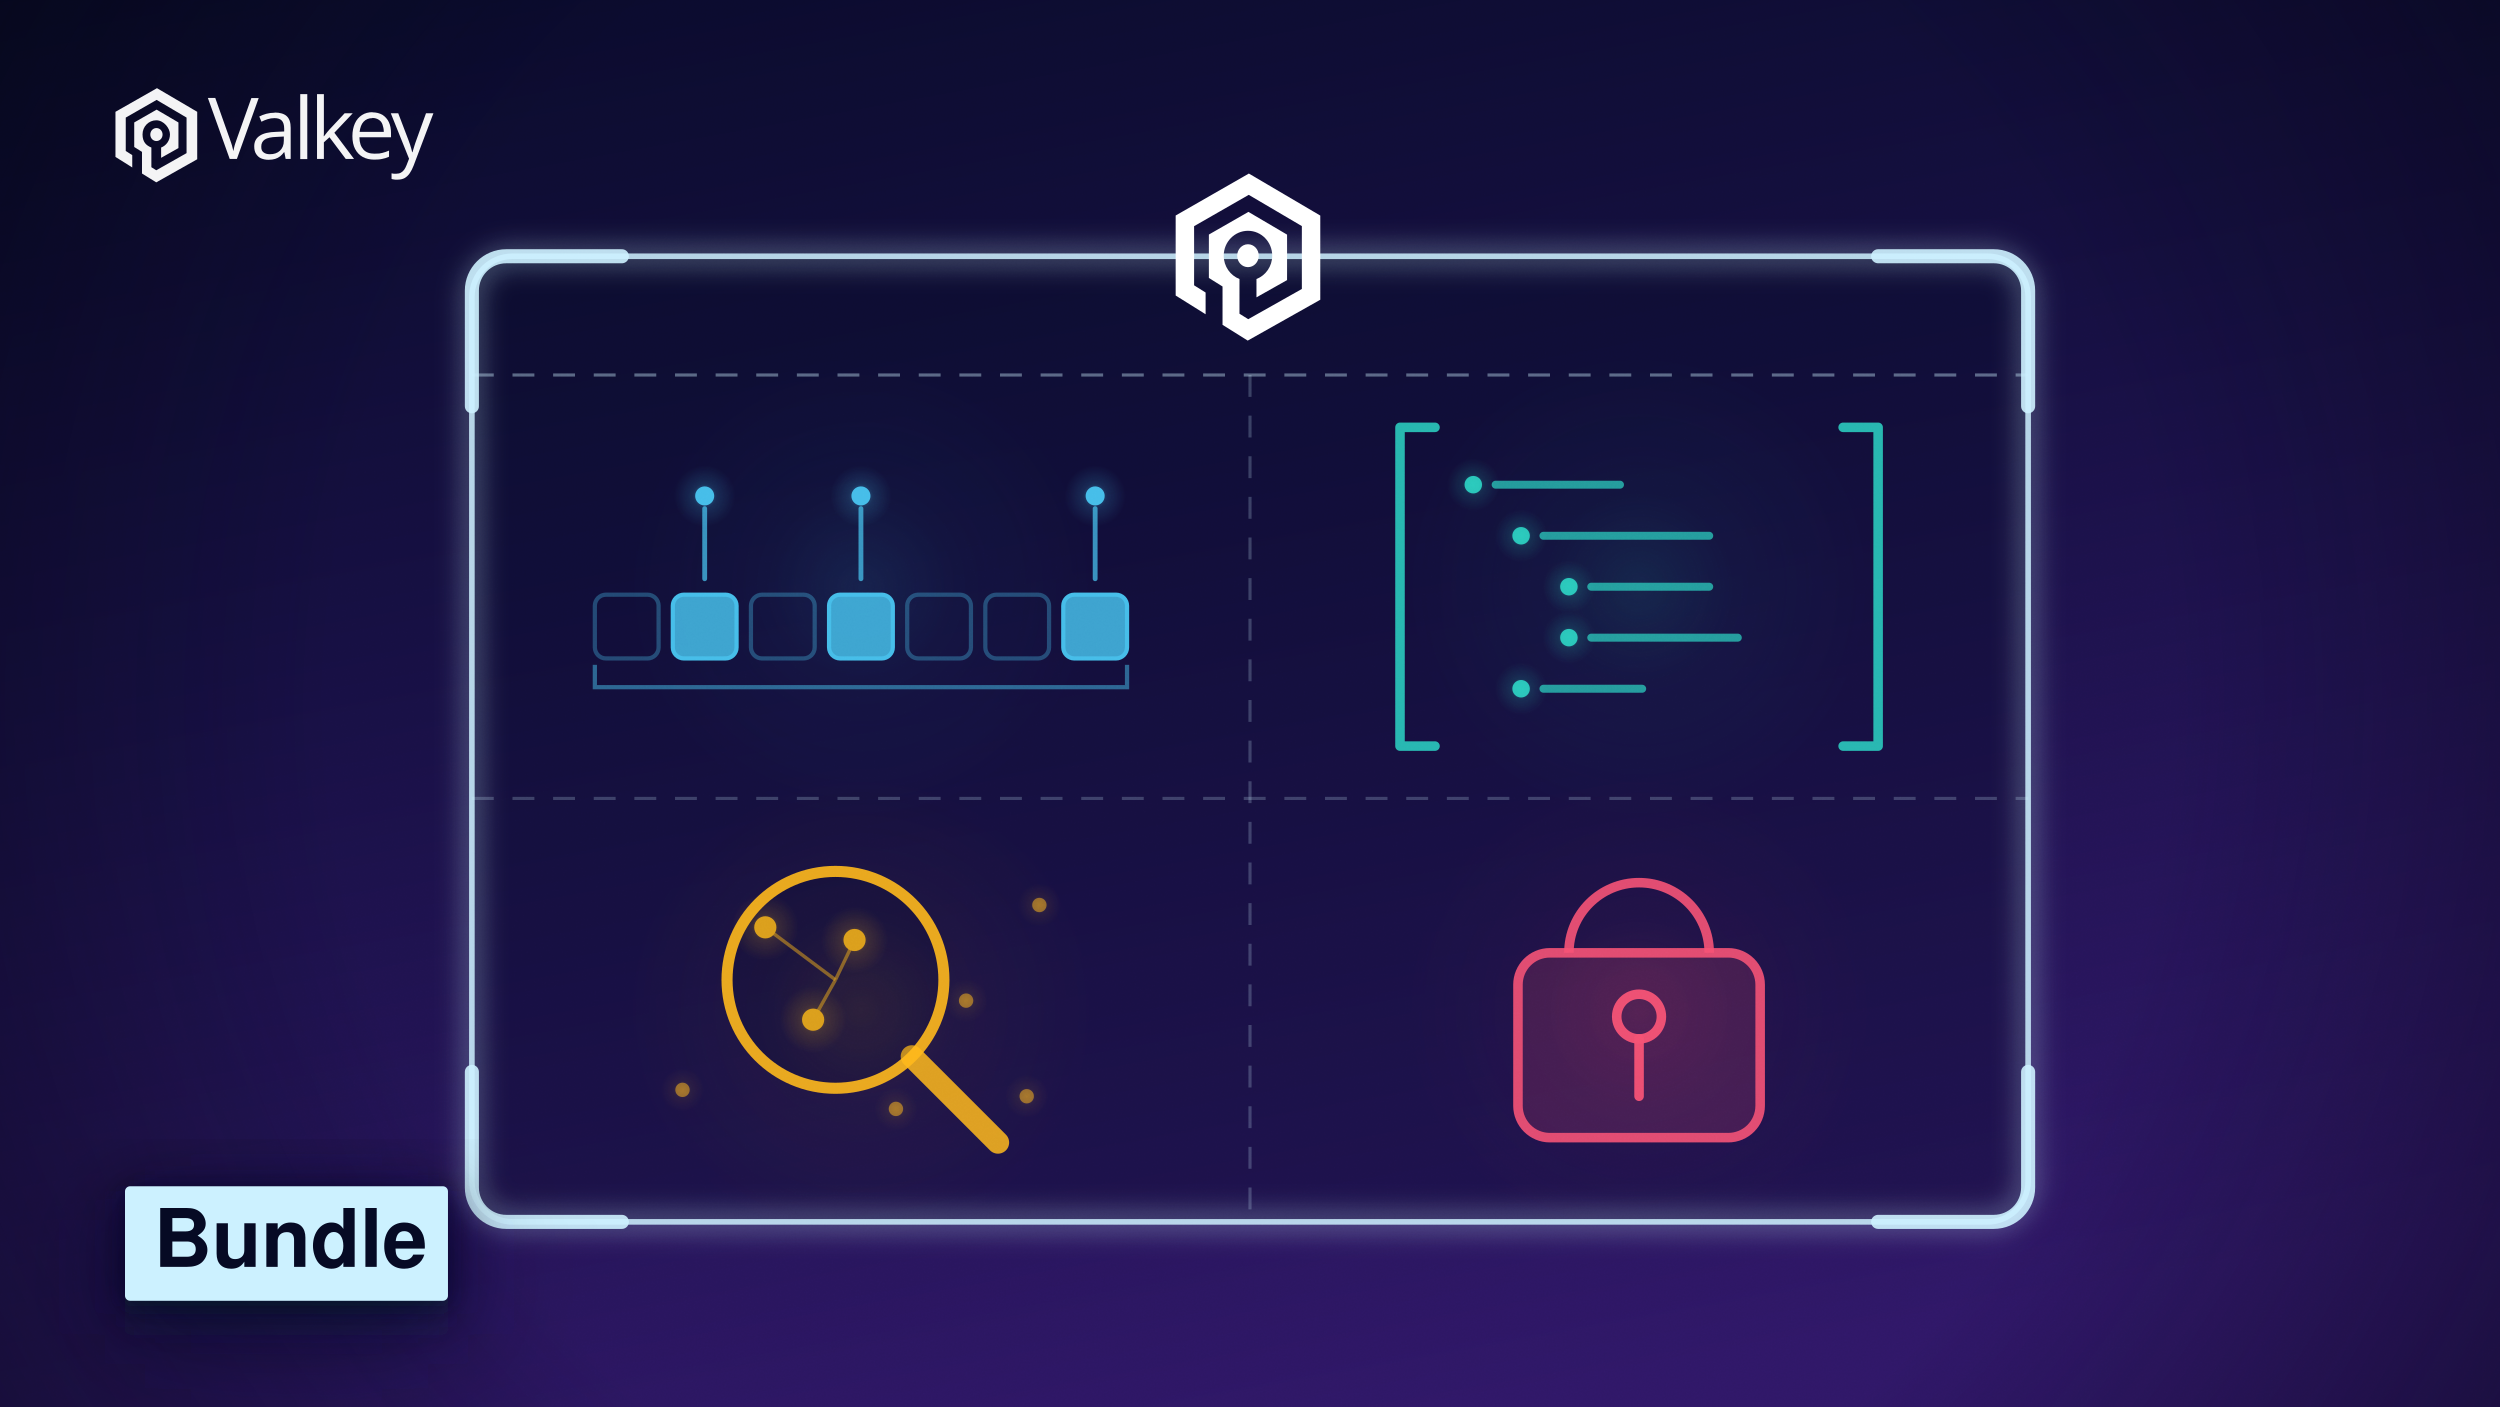
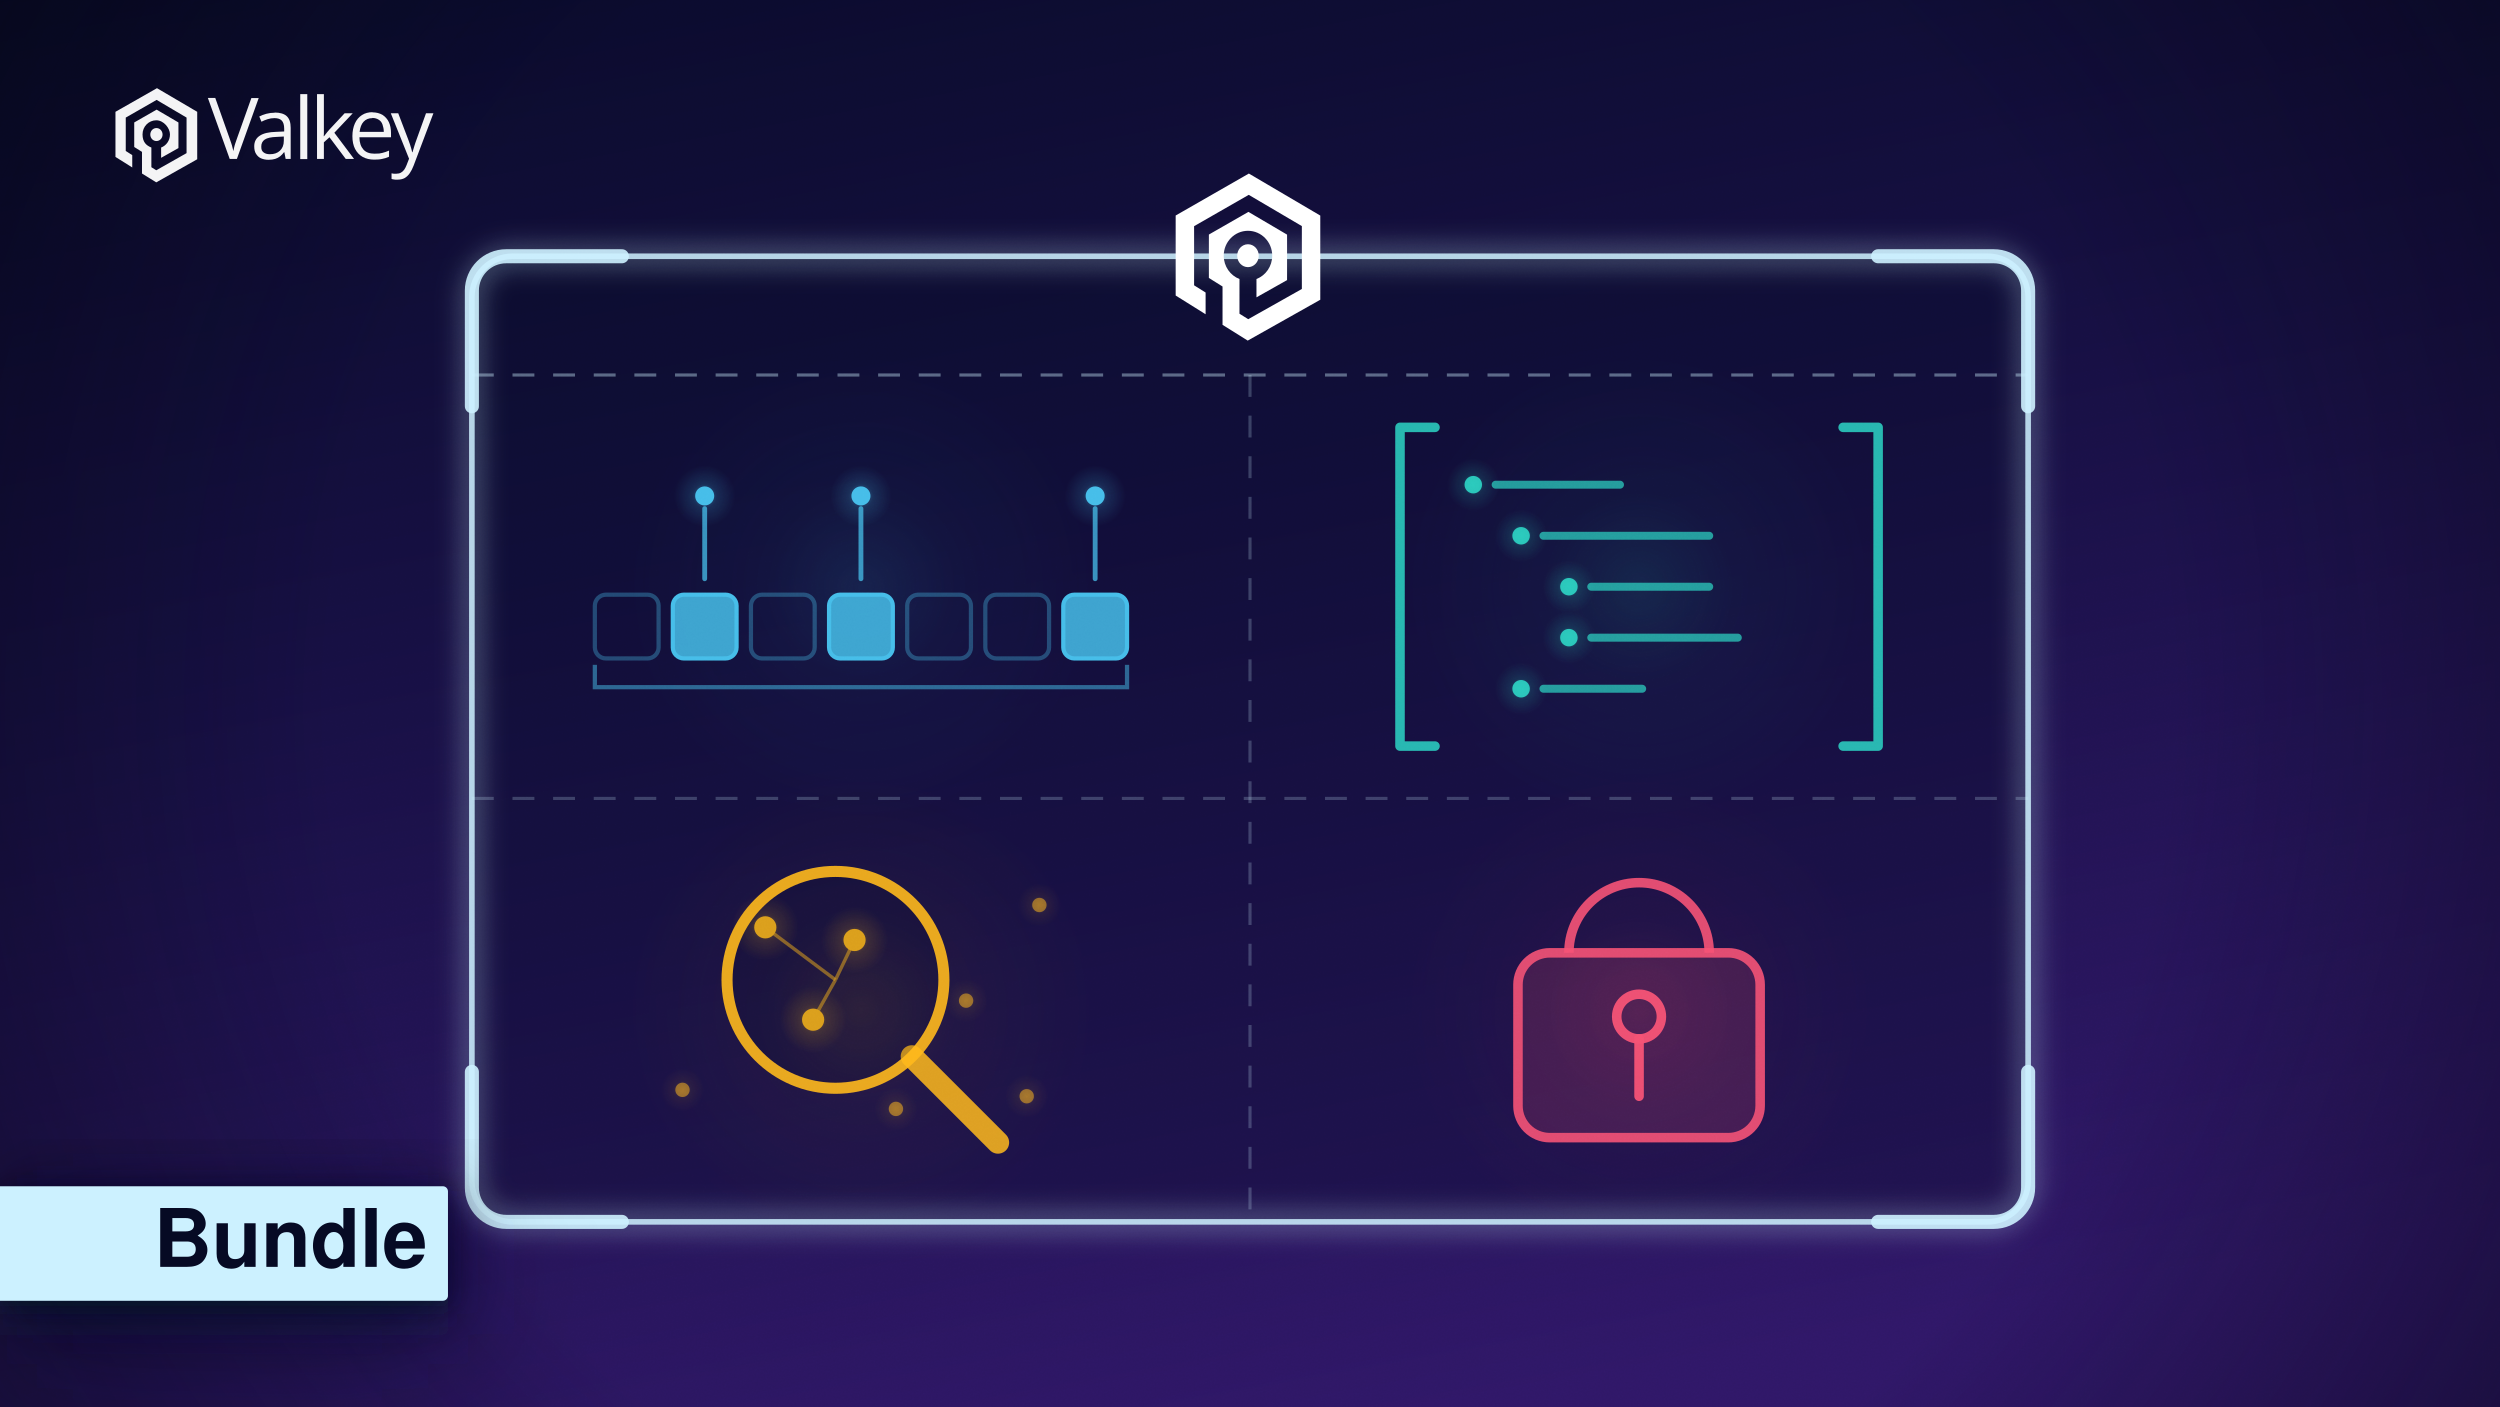
<svg xmlns="http://www.w3.org/2000/svg" width="1920" height="1080" viewBox="160 90 1600 900">
  <defs>
    <linearGradient id="sky" x1="0" y1="0" x2="0.32" y2="1">
      <stop offset="0" stop-color="#060A24" />
      <stop offset="0.48" stop-color="#171043" />
      <stop offset="1" stop-color="#301868" />
    </linearGradient>
    <radialGradient id="vignette" gradientUnits="userSpaceOnUse" cx="960" cy="540" r="1180">
      <stop offset="0.5" stop-color="#03040F" stop-opacity="0" />
      <stop offset="1" stop-color="#03040F" stop-opacity="0.8" />
    </radialGradient>
    <radialGradient id="scrim">
      <stop offset="0" stop-color="#060A24" stop-opacity="0.72" />
      <stop offset="0.6" stop-color="#060A24" stop-opacity="0.45" />
      <stop offset="1" stop-color="#060A24" stop-opacity="0" />
    </radialGradient>
    <filter id="grain" x="0" y="0" width="100%" height="100%">
      <feTurbulence type="fractalNoise" baseFrequency="0.85" numOctaves="4" stitchTiles="stitch" />
      <feColorMatrix type="saturate" values="0" />
    </filter>
    <radialGradient id="h-cyan">
      <stop offset="0" stop-color="#46BDE9" stop-opacity="0.75" />
      <stop offset="0.4" stop-color="#46BDE9" stop-opacity="0.22" />
      <stop offset="1" stop-color="#46BDE9" stop-opacity="0" />
    </radialGradient>
    <radialGradient id="h-ice">
      <stop offset="0" stop-color="#CCF1FF" stop-opacity="0.75" />
      <stop offset="0.4" stop-color="#CCF1FF" stop-opacity="0.22" />
      <stop offset="1" stop-color="#CCF1FF" stop-opacity="0" />
    </radialGradient>
    <radialGradient id="h-mint">
      <stop offset="0" stop-color="#2CD5C4" stop-opacity="0.75" />
      <stop offset="0.4" stop-color="#2CD5C4" stop-opacity="0.22" />
      <stop offset="1" stop-color="#2CD5C4" stop-opacity="0" />
    </radialGradient>
    <radialGradient id="h-coral">
      <stop offset="0" stop-color="#F65275" stop-opacity="0.75" />
      <stop offset="0.4" stop-color="#F65275" stop-opacity="0.22" />
      <stop offset="1" stop-color="#F65275" stop-opacity="0" />
    </radialGradient>
    <radialGradient id="h-violet">
      <stop offset="0" stop-color="#963CBD" stop-opacity="0.75" />
      <stop offset="0.4" stop-color="#963CBD" stop-opacity="0.22" />
      <stop offset="1" stop-color="#963CBD" stop-opacity="0" />
    </radialGradient>
    <radialGradient id="h-gold">
      <stop offset="0" stop-color="#FFB81C" stop-opacity="0.75" />
      <stop offset="0.4" stop-color="#FFB81C" stop-opacity="0.22" />
      <stop offset="1" stop-color="#FFB81C" stop-opacity="0" />
    </radialGradient>
    <filter id="blur3" x="-70%" y="-70%" width="240%" height="240%">
      <feGaussianBlur stdDeviation="3" />
    </filter>
    <filter id="blur8" x="-70%" y="-70%" width="240%" height="240%">
      <feGaussianBlur stdDeviation="8" />
    </filter>
    <filter id="blur18" x="-70%" y="-70%" width="240%" height="240%">
      <feGaussianBlur stdDeviation="18" />
    </filter>
    <filter id="blur40" x="-70%" y="-70%" width="240%" height="240%">
      <feGaussianBlur stdDeviation="40" />
    </filter>
  </defs>
  <rect width="1920" height="1080" fill="url(#sky)" />
  <circle cx="711" cy="465.5" r="150" fill="url(#h-cyan)" opacity="0.22" />
  <circle cx="1209" cy="465.5" r="150" fill="url(#h-mint)" opacity="0.22" />
  <circle cx="711" cy="736.5" r="150" fill="url(#h-gold)" opacity="0.22" />
  <circle cx="1209" cy="736.5" r="150" fill="url(#h-coral)" opacity="0.22" />
  <rect x="462" y="254" width="996" height="618" rx="26" fill="#060A24" fill-opacity="0.3" />
  <g>
    <rect x="540.7" y="470.6" width="40.8" height="40.8" rx="7.1" fill="#46BDE9" fill-opacity="0" stroke="#46BDE9" stroke-width="2.7" opacity="0.34" />
    <rect x="590.6" y="470.6" width="40.8" height="40.8" rx="7.1" fill="#46BDE9" fill-opacity="0.85" stroke="#46BDE9" stroke-width="2.7" opacity="1" />
    <rect x="640.6" y="470.6" width="40.8" height="40.8" rx="7.1" fill="#46BDE9" fill-opacity="0" stroke="#46BDE9" stroke-width="2.7" opacity="0.34" />
    <rect x="690.6" y="470.6" width="40.8" height="40.8" rx="7.1" fill="#46BDE9" fill-opacity="0.85" stroke="#46BDE9" stroke-width="2.7" opacity="1" />
    <rect x="740.6" y="470.6" width="40.8" height="40.8" rx="7.1" fill="#46BDE9" fill-opacity="0" stroke="#46BDE9" stroke-width="2.7" opacity="0.34" />
    <rect x="790.6" y="470.6" width="40.8" height="40.8" rx="7.1" fill="#46BDE9" fill-opacity="0" stroke="#46BDE9" stroke-width="2.7" opacity="0.34" />
    <rect x="840.5" y="470.6" width="40.8" height="40.8" rx="7.1" fill="#46BDE9" fill-opacity="0.85" stroke="#46BDE9" stroke-width="2.7" opacity="1" />
    <line x1="611" y1="415.5" x2="611" y2="460.4" stroke="#46BDE9" stroke-width="3.1" stroke-linecap="round" opacity="0.75" />
    <circle cx="611" cy="407.4" r="19.6" fill="url(#h-cyan)" opacity="0.7" />
    <circle cx="611" cy="407.4" r="6.1" fill="#46BDE9" opacity="1" />
    <line x1="711" y1="415.5" x2="711" y2="460.4" stroke="#46BDE9" stroke-width="3.1" stroke-linecap="round" opacity="0.75" />
    <circle cx="711" cy="407.4" r="19.6" fill="url(#h-cyan)" opacity="0.7" />
    <circle cx="711" cy="407.4" r="6.1" fill="#46BDE9" opacity="1" />
    <line x1="860.9" y1="415.5" x2="860.9" y2="460.4" stroke="#46BDE9" stroke-width="3.1" stroke-linecap="round" opacity="0.75" />
    <circle cx="860.9" cy="407.4" r="19.6" fill="url(#h-cyan)" opacity="0.7" />
    <circle cx="860.9" cy="407.4" r="6.1" fill="#46BDE9" opacity="1" />
    <path d="M 540.7 515.5 L 540.7 529.8 L 881.3 529.8 L 881.3 515.5" fill="none" stroke="#46BDE9" stroke-width="2.7" opacity="0.5" />
    <path d="M 1078.4 363.5 L 1056 363.5 L 1056 567.5 L 1078.4 567.5" fill="none" stroke="#2CD5C4" stroke-width="6.1" stroke-linecap="round" stroke-linejoin="round" opacity="0.85" />
    <path d="M 1339.6 363.5 L 1362 363.5 L 1362 567.5 L 1339.6 567.5" fill="none" stroke="#2CD5C4" stroke-width="6.1" stroke-linecap="round" stroke-linejoin="round" opacity="0.85" />
    <line x1="1117.2" y1="400.2" x2="1196.8" y2="400.2" stroke="#2CD5C4" stroke-width="5.1" stroke-linecap="round" opacity="0.7" />
    <circle cx="1102.9" cy="400.2" r="16.8" fill="url(#h-mint)" opacity="0.6" />
    <circle cx="1102.9" cy="400.2" r="5.6" fill="#2CD5C4" opacity="0.9" />
    <line x1="1147.8" y1="432.9" x2="1253.9" y2="432.9" stroke="#2CD5C4" stroke-width="5.1" stroke-linecap="round" opacity="0.7" />
    <circle cx="1133.5" cy="432.9" r="16.8" fill="url(#h-mint)" opacity="0.6" />
    <circle cx="1133.5" cy="432.9" r="5.6" fill="#2CD5C4" opacity="0.9" />
    <line x1="1178.4" y1="465.5" x2="1253.9" y2="465.5" stroke="#2CD5C4" stroke-width="5.1" stroke-linecap="round" opacity="0.7" />
    <circle cx="1164.1" cy="465.5" r="16.8" fill="url(#h-mint)" opacity="0.6" />
    <circle cx="1164.1" cy="465.5" r="5.6" fill="#2CD5C4" opacity="0.9" />
    <line x1="1178.4" y1="498.1" x2="1272.2" y2="498.1" stroke="#2CD5C4" stroke-width="5.1" stroke-linecap="round" opacity="0.7" />
    <circle cx="1164.1" cy="498.1" r="16.8" fill="url(#h-mint)" opacity="0.6" />
    <circle cx="1164.1" cy="498.1" r="5.6" fill="#2CD5C4" opacity="0.9" />
    <line x1="1147.8" y1="530.8" x2="1211" y2="530.8" stroke="#2CD5C4" stroke-width="5.1" stroke-linecap="round" opacity="0.7" />
    <circle cx="1133.5" cy="530.8" r="16.8" fill="url(#h-mint)" opacity="0.6" />
    <circle cx="1133.5" cy="530.8" r="5.6" fill="#2CD5C4" opacity="0.9" />
    <circle cx="596.8" cy="787.5" r="13.8" fill="url(#h-gold)" opacity="0.3" />
    <circle cx="596.8" cy="787.5" r="4.6" fill="#FFB81C" opacity="0.5" />
    <line x1="694.7" y1="717.1" x2="649.8" y2="683.5" stroke="#FFB81C" stroke-width="2.2" opacity="0.55" />
    <circle cx="649.8" cy="683.5" r="21.4" fill="url(#h-gold)" opacity="0.7" />
    <circle cx="649.8" cy="683.5" r="7.1" fill="#FFB81C" opacity="1" />
    <line x1="694.7" y1="717.1" x2="680.4" y2="742.6" stroke="#FFB81C" stroke-width="2.2" opacity="0.55" />
    <circle cx="680.4" cy="742.6" r="21.4" fill="url(#h-gold)" opacity="0.7" />
    <circle cx="680.4" cy="742.6" r="7.1" fill="#FFB81C" opacity="1" />
    <line x1="694.7" y1="717.1" x2="706.9" y2="691.6" stroke="#FFB81C" stroke-width="2.2" opacity="0.55" />
    <circle cx="706.9" cy="691.6" r="21.4" fill="url(#h-gold)" opacity="0.7" />
    <circle cx="706.9" cy="691.6" r="7.1" fill="#FFB81C" opacity="1" />
    <circle cx="733.4" cy="799.7" r="13.8" fill="url(#h-gold)" opacity="0.3" />
    <circle cx="733.4" cy="799.7" r="4.6" fill="#FFB81C" opacity="0.5" />
    <circle cx="778.3" cy="730.4" r="13.8" fill="url(#h-gold)" opacity="0.3" />
    <circle cx="778.3" cy="730.4" r="4.6" fill="#FFB81C" opacity="0.5" />
    <circle cx="817.1" cy="791.6" r="13.8" fill="url(#h-gold)" opacity="0.3" />
    <circle cx="817.1" cy="791.6" r="4.6" fill="#FFB81C" opacity="0.5" />
    <circle cx="825.2" cy="669.2" r="13.8" fill="url(#h-gold)" opacity="0.3" />
    <circle cx="825.2" cy="669.2" r="4.6" fill="#FFB81C" opacity="0.5" />
    <line x1="743.6" y1="766.1" x2="798.7" y2="821.2" stroke="#FFB81C" stroke-width="14.3" stroke-linecap="round" opacity="0.85" />
    <circle cx="694.7" cy="717.1" r="69.4" fill="#060A24" fill-opacity="0.16" stroke="#FFB81C" stroke-width="7.1" opacity="0.9" />
    <path d="M 1164.1 699.8 A 44.9 44.9 0 0 1 1253.9 699.8" fill="none" stroke="#F65275" stroke-width="6.1" opacity="0.9" />
    <rect x="1131.5" y="699.8" width="155" height="118.3" rx="20.4" fill="#F65275" fill-opacity="0.18" stroke="#F65275" stroke-width="6.1" opacity="0.9" />
    <circle cx="1209" cy="740.6" r="14.3" fill="none" stroke="#F65275" stroke-width="6.1" opacity="0.95" />
    <line x1="1209" y1="754.9" x2="1209" y2="791.6" stroke="#F65275" stroke-width="6.1" stroke-linecap="round" opacity="0.95" />
  </g>
  <rect x="462" y="254" width="996" height="618" rx="26" fill="none" stroke="#CCF1FF" stroke-width="14" opacity="0.28" filter="url(#blur8)" />
  <rect x="462" y="254" width="996" height="618" rx="26" fill="none" stroke="#CCF1FF" stroke-width="3.6" opacity="0.85" />
  <line x1="462" y1="330" x2="1458" y2="330" stroke="#CCF1FF" stroke-width="2" stroke-dasharray="14 12" opacity="0.4" />
  <line x1="960" y1="330" x2="960" y2="872" stroke="#CCF1FF" stroke-width="2" stroke-dasharray="14 12" opacity="0.22" />
  <line x1="462" y1="601" x2="1458" y2="601" stroke="#CCF1FF" stroke-width="2" stroke-dasharray="14 12" opacity="0.22" />
  <g>
    <path d="M 558 254 L 484 254 A 22 22 0 0 0 462 276 L 462 350" fill="none" stroke="#CCF1FF" stroke-width="9" stroke-linecap="round" opacity="0.9" />
    <path d="M 1362 254 L 1436 254 A 22 22 0 0 1 1458 276 L 1458 350" fill="none" stroke="#CCF1FF" stroke-width="9" stroke-linecap="round" opacity="0.9" />
    <path d="M 558 872 L 484 872 A 22 22 0 0 1 462 850 L 462 776" fill="none" stroke="#CCF1FF" stroke-width="9" stroke-linecap="round" opacity="0.9" />
    <path d="M 1362 872 L 1436 872 A 22 22 0 0 0 1458 850 L 1458 776" fill="none" stroke="#CCF1FF" stroke-width="9" stroke-linecap="round" opacity="0.9" />
  </g>
  <g>
    <g transform="translate(910.9 198) scale(1.5342)">
      <path d="M 13.482 60.695 L 0.998 52.884 L 0.998 19.503 L 31.528 2.001 L 61.318 19.532 L 61.318 54.645 L 31.055 71.689 L 20.548 65.116 L 20.548 51.041 L 20.548 49.12 L 14.852 45.556 L 14.852 27.453 L 31.346 17.997 L 47.464 27.482 L 47.464 46.451 L 34.703 53.638 L 34.703 45.999 C 38.529 44.526 41.274 40.739 41.274 36.27 C 41.274 30.511 36.713 25.884 31.158 25.884 C 25.603 25.884 21.042 30.511 21.042 36.27 C 21.042 40.739 23.787 44.526 27.612 45.999 L 27.612 60.474 L 31.261 62.756 L 53.635 50.155 L 53.635 23.925 L 31.477 10.885 L 8.681 23.954 L 8.681 48.629 L 13.482 51.633 L 13.482 60.695 Z M 31.158 31.498 C 33.672 31.498 35.66 33.664 35.66 36.27 C 35.66 38.877 33.672 41.043 31.158 41.043 C 28.644 41.043 26.656 38.877 26.656 36.27 C 26.656 33.664 28.644 31.498 31.158 31.498 Z" fill="#FFFFFF" fill-rule="evenodd" />
    </g>
  </g>
  <rect width="1920" height="1080" fill="url(#vignette)" />
  <rect width="1920" height="1080" filter="url(#grain)" opacity="0.055" style="mix-blend-mode:overlay" />
  <g opacity="0.95">
    <g transform="translate(227.2 139.5) scale(1.15486)">
      <path d="M15.2,50l-9.4-5.9v-25L28.8,6l22.3,13.1v26.3l-22.7,12.8-7.9-4.9v-12l-4.3-2.7v-13.6l12.4-7.1,12.1,7.1v14.2l-9.6,5.4v-5.7c2.9-1.1,4.9-3.9,4.9-7.3s-3.4-7.8-7.6-7.8-7.6,3.5-7.6,7.8,2.1,6.2,4.9,7.3v10.9l2.7,1.7,16.8-9.5v-19.7l-16.6-9.8-17.1,9.8v18.5l3.6,2.3v6.8ZM28.5,28.1c1.9,0,3.4,1.6,3.4,3.6s-1.5,3.6-3.4,3.6-3.4-1.6-3.4-3.6,1.5-3.6,3.4-3.6Z" fill="#FFFFFF" fill-rule="evenodd" />
      <path d="M85.2,11.4l-12.1,33.8h-4l-12.1-33.8h4.1l7.9,22.3c.3.9.6,1.8.9,2.6.3.8.5,1.6.7,2.4.2.8.4,1.5.5,2.2.2-.7.3-1.4.5-2.2.2-.8.4-1.6.7-2.4.3-.8.6-1.7.9-2.6l7.9-22.2h4.2Z" fill="#FFFFFF" />
      <path d="M94,19.5c3,0,5.3.7,6.7,2,1.5,1.4,2.2,3.5,2.2,6.5v17.2h-2.8l-.7-3.7h-.2c-.7.9-1.4,1.7-2.2,2.3-.8.6-1.7,1.1-2.7,1.4-1,.3-2.2.5-3.7.5s-2.9-.3-4.1-.8c-1.2-.5-2.1-1.4-2.8-2.5-.7-1.1-1-2.5-1-4.2,0-2.5,1-4.5,3-5.8,2-1.4,5.1-2.1,9.2-2.2l4.4-.2v-1.5c0-2.2-.5-3.7-1.4-4.6-.9-.9-2.3-1.3-4-1.3-1.3,0-2.6.2-3.8.6-1.2.4-2.3.8-3.4,1.4l-1.2-2.9c1.1-.6,2.5-1.1,3.9-1.5,1.5-.4,3-.6,4.7-.6h0ZM99.1,32.8l-3.9.2c-3.2.1-5.4.6-6.7,1.5s-1.9,2.2-1.9,3.9.4,2.5,1.3,3.2c.9.7,2,1,3.5,1,2.3,0,4.1-.6,5.5-1.9s2.2-3.1,2.2-5.6v-2.3Z" fill="#FFFFFF" />
      <path d="M112.1,45.3h-3.9V9.3h3.9v36Z" fill="#FFFFFF" />
      <path d="M121.3,9.3v18.7c0,.6,0,1.4,0,2.3,0,.9,0,1.7-.1,2.3h.2c.3-.4.8-1,1.4-1.8.6-.8,1.2-1.4,1.6-1.9l8.4-9h4.5l-10.2,10.8,10.9,14.5h-4.6l-9-12-3.1,2.8v9.2h-3.8V9.3h3.8Z" fill="#FFFFFF" />
      <path d="M148.2,19.4c2.2,0,4,.5,5.6,1.4,1.5,1,2.7,2.3,3.5,4,.8,1.7,1.2,3.7,1.2,6v2.4h-17.5c0,3,.8,5.2,2.2,6.8s3.5,2.3,6.1,2.3,3-.1,4.3-.4c1.2-.3,2.5-.7,3.8-1.3v3.4c-1.3.6-2.6,1-3.8,1.2-1.2.3-2.7.4-4.4.4-2.4,0-4.6-.5-6.4-1.5-1.8-1-3.2-2.5-4.2-4.4-1-1.9-1.5-4.3-1.5-7.1,0-2.7.5-5.1,1.4-7.1.9-2,2.2-3.5,3.9-4.6,1.7-1.1,3.7-1.6,5.9-1.6h0ZM148.2,22.6c-2.1,0-3.7.7-4.9,2-1.2,1.3-1.9,3.2-2.2,5.6h13.4c0-1.5-.3-2.8-.7-4-.4-1.2-1.1-2.1-2.1-2.7-.9-.6-2.1-1-3.6-1Z" fill="#FFFFFF" />
      <path d="M158.4,19.9h4.1l5.6,14.7c.3.9.6,1.7.9,2.5.3.8.5,1.5.7,2.3.2.7.4,1.4.5,2.1h.2c.2-.8.5-1.8.9-3,.4-1.3.8-2.6,1.3-3.9l5.3-14.7h4.1l-11,29.1c-.6,1.6-1.3,2.9-2.1,4.1-.8,1.2-1.7,2-2.8,2.7-1.1.6-2.5.9-4,.9s-1.4,0-1.9-.1c-.6,0-1-.2-1.4-.3v-3.1c.3,0,.7.1,1.2.2.5,0,1,0,1.5,0,1,0,1.8-.2,2.5-.6.7-.4,1.3-.9,1.8-1.6.5-.7.9-1.5,1.3-2.5l1.4-3.6-10.2-25.4Z" fill="#FFFFFF" />
    </g>
  </g>
  <g>
-     <rect x="240" y="870.8" width="206.7" height="73.3" rx="3.3" fill="#060A24" opacity="0.55" filter="url(#blur40)" />
-     <rect x="240" y="857.5" width="206.7" height="73.3" rx="3.3" fill="#060A24" opacity="0.5" filter="url(#blur18)" />
-     <rect x="240" y="852.5" width="206.7" height="73.3" rx="3.3" fill="#060A24" opacity="0.55" filter="url(#blur8)" />
-     <rect x="240" y="849.2" width="206.7" height="73.3" rx="3.3" fill="#CCF1FF" />
+     <rect x="141.7" y="870.8" width="305" height="73.3" rx="3.3" fill="#060A24" opacity="0.55" filter="url(#blur40)" />
+     <rect x="141.7" y="857.5" width="305" height="73.3" rx="3.3" fill="#060A24" opacity="0.5" filter="url(#blur18)" />
+     <rect x="141.7" y="852.5" width="305" height="73.3" rx="3.3" fill="#060A24" opacity="0.55" filter="url(#blur8)" />
+     <rect x="141.7" y="849.2" width="305" height="73.3" rx="3.3" fill="#CCF1FF" />
    <text x="258.3" y="900.8" fill="#060A24" font-family="Helvetica Neue, Helvetica, Arial, sans-serif" font-size="51.7" font-weight="600">Bundle</text>
  </g>
</svg>
